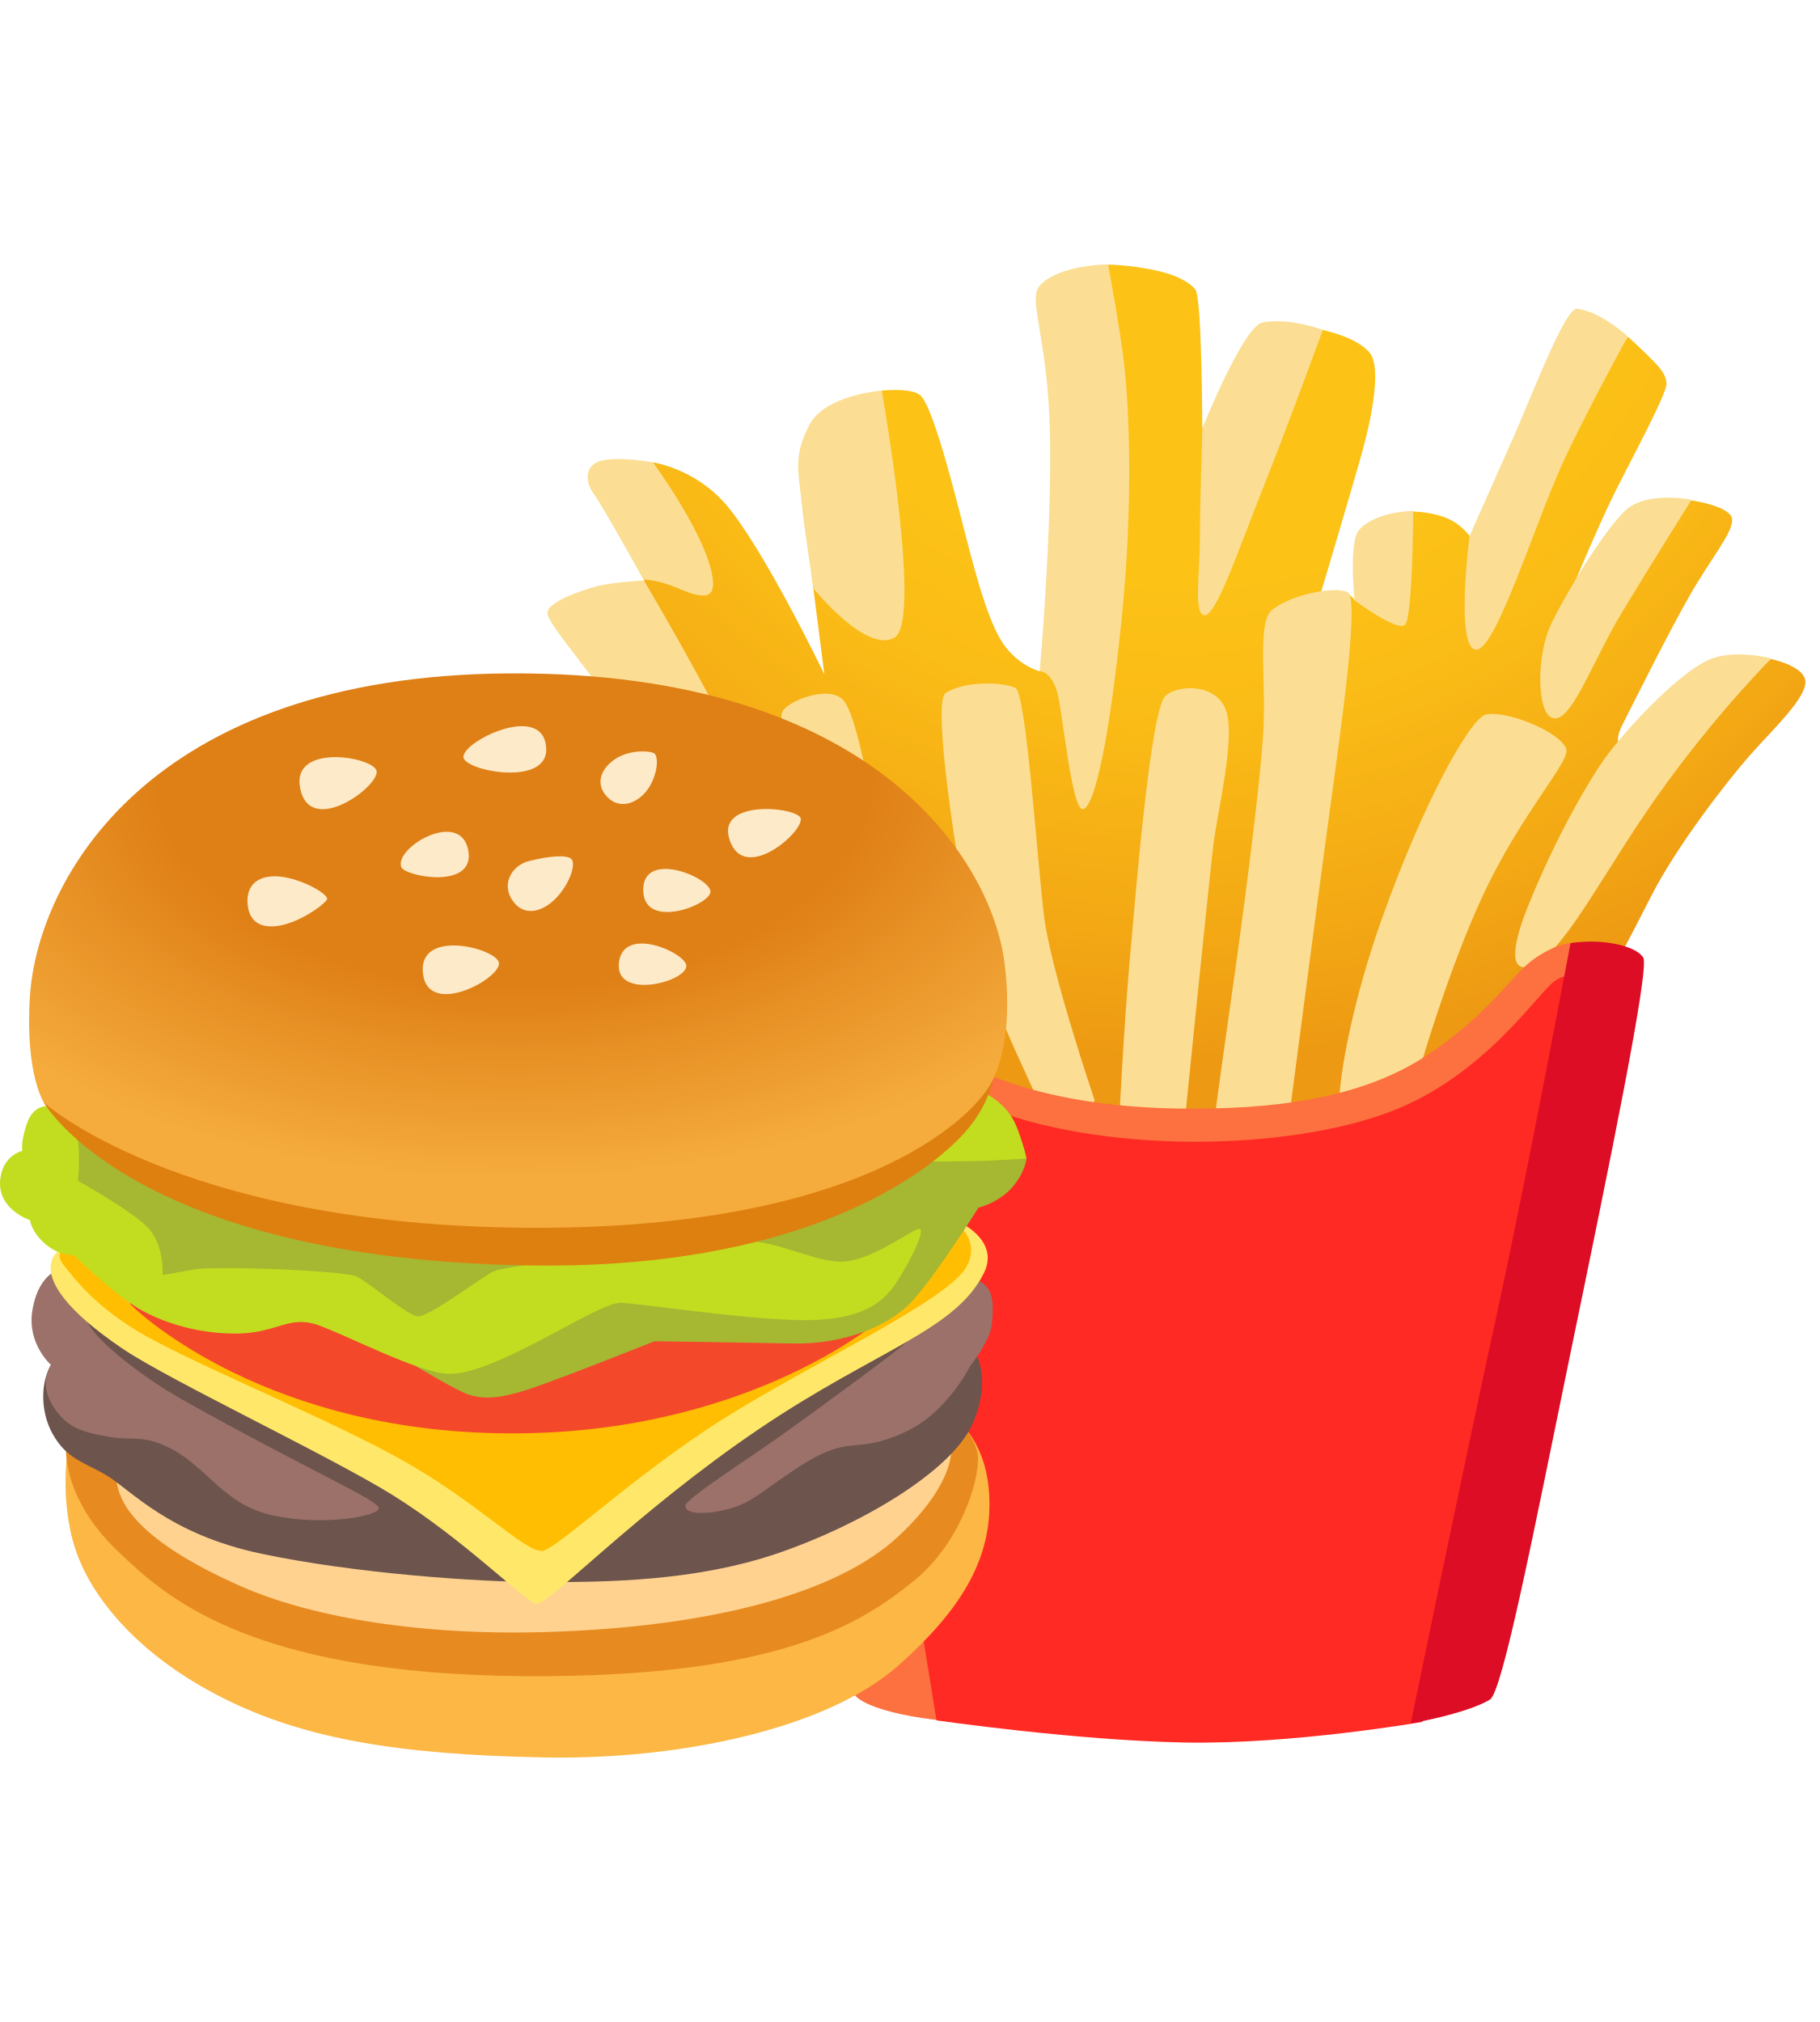
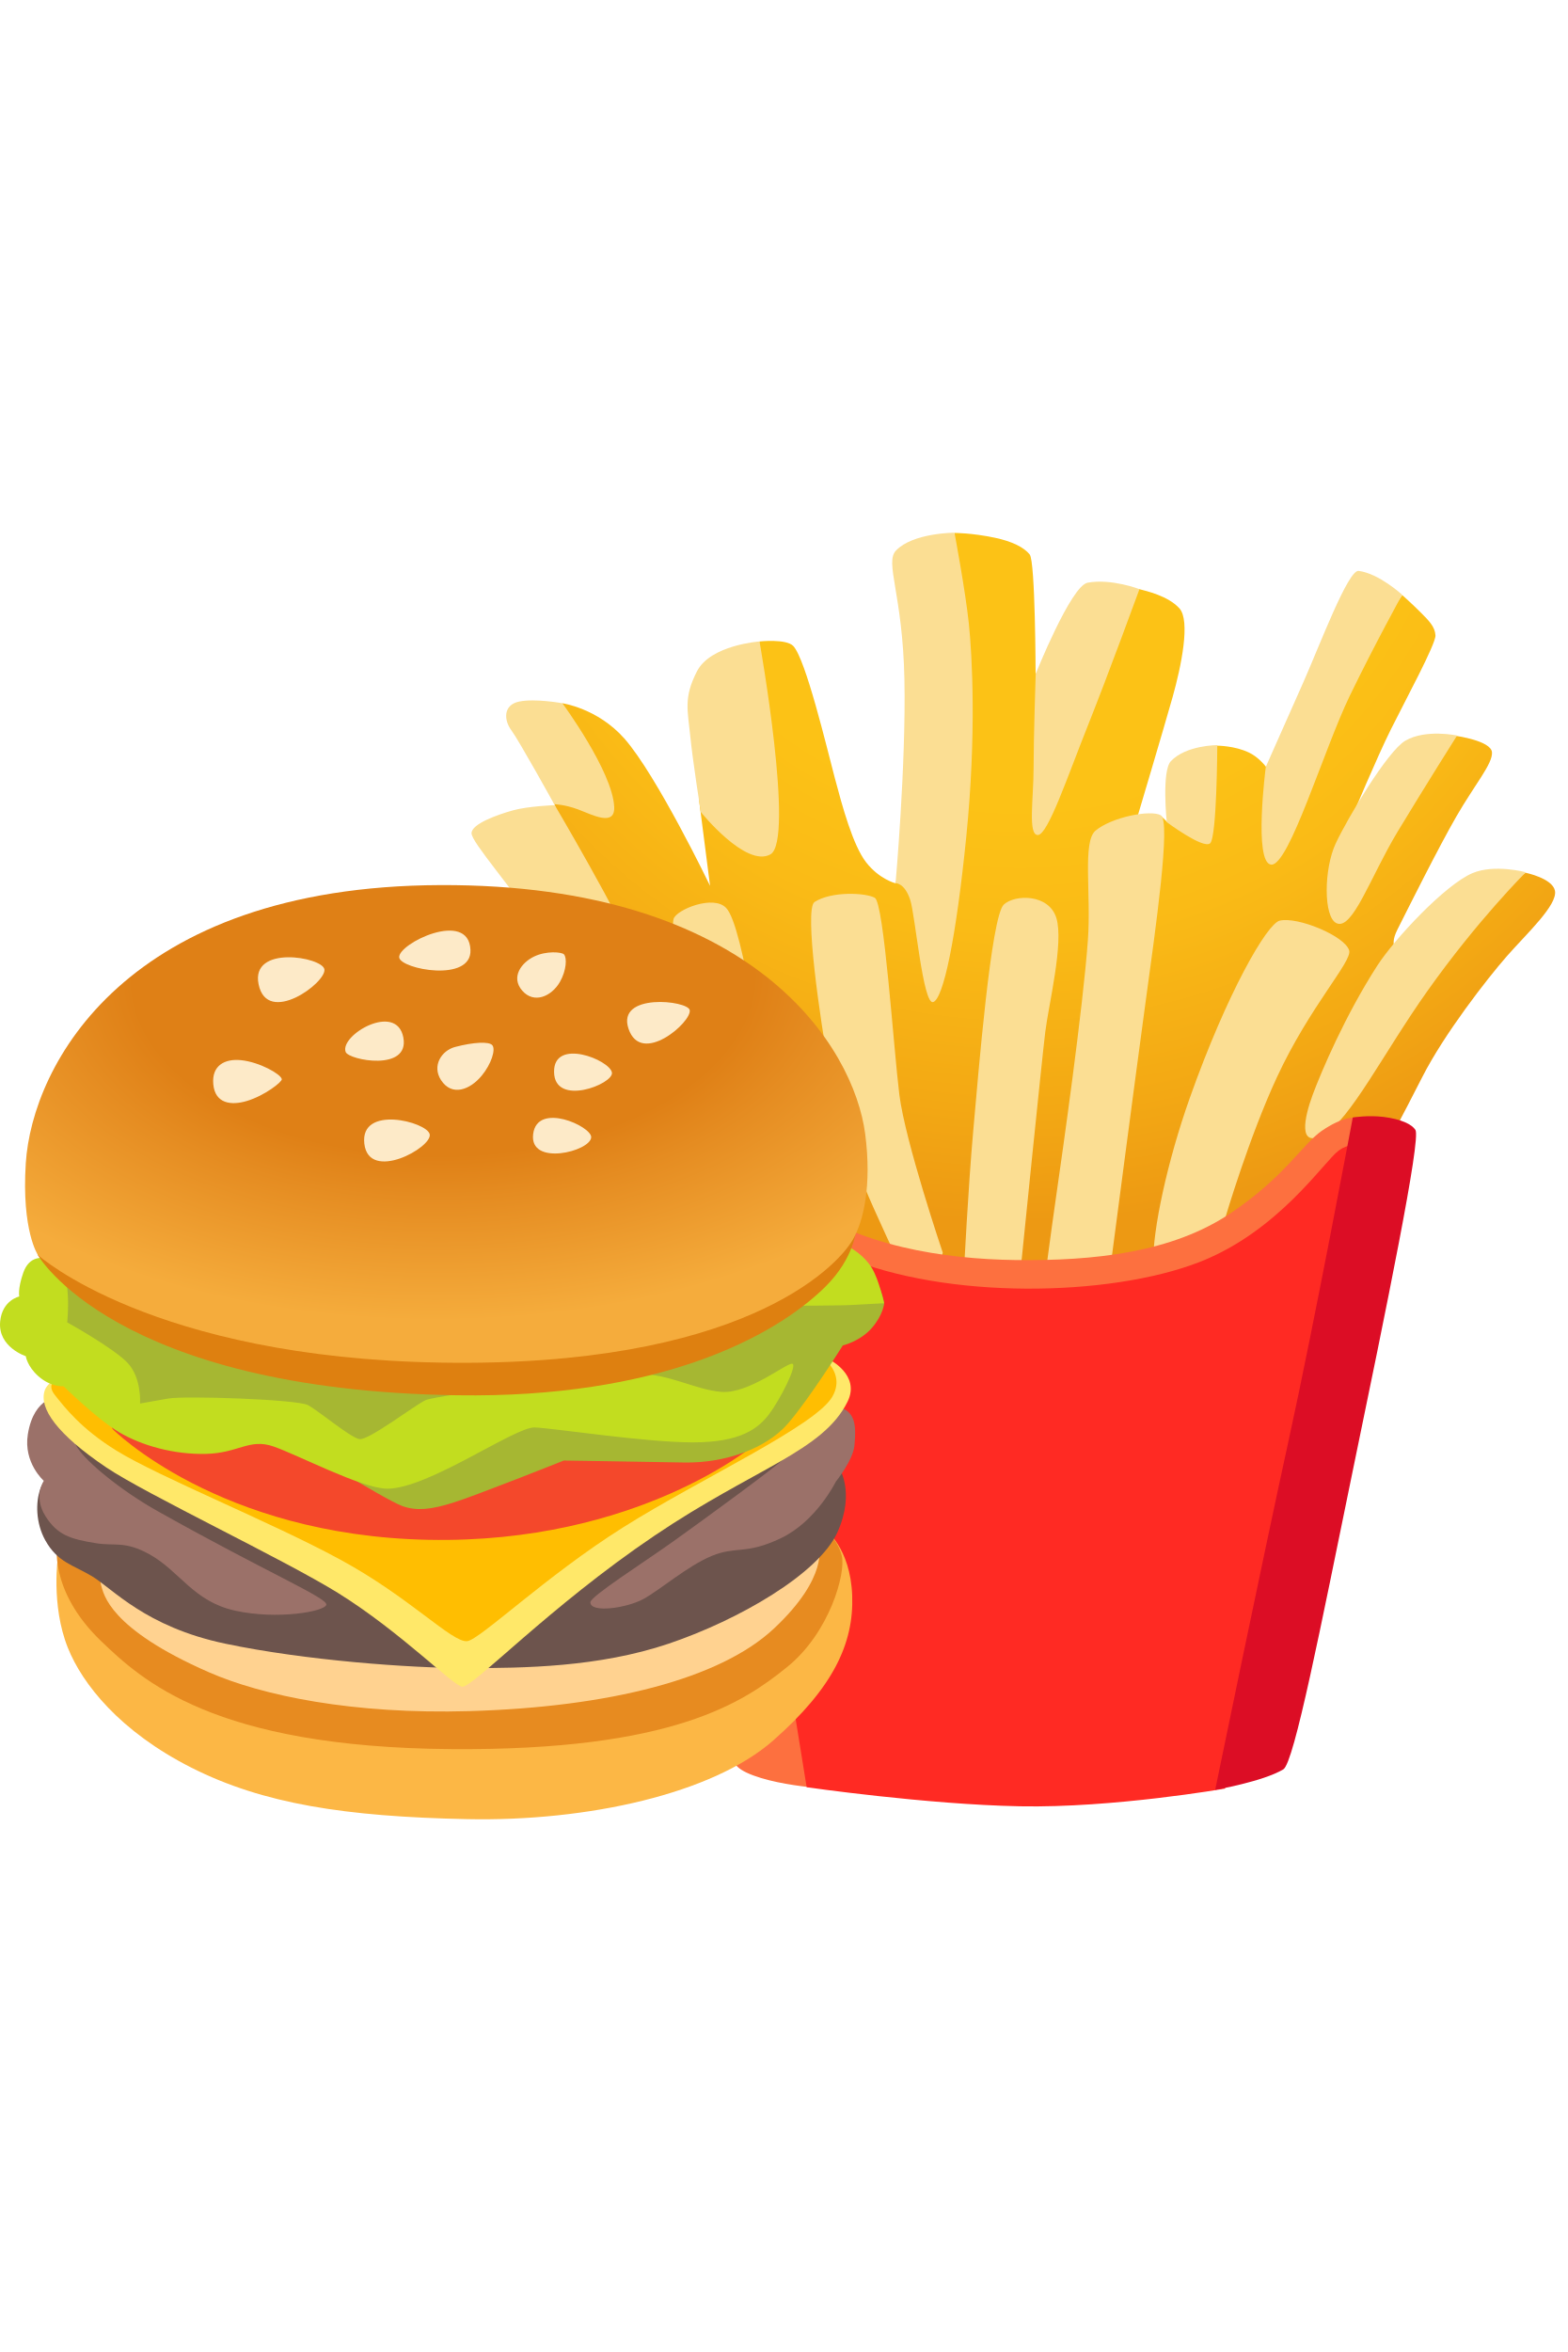
- <svg xmlns="http://www.w3.org/2000/svg" width="135" height="150" viewBox="0 0 78 64" fill="none">
+ <svg xmlns="http://www.w3.org/2000/svg" width="100" height="150" viewBox="0 0 78 64" fill="none">
  <path d="M32.344 29.612L30.969 26.627L27.606 13.552L26.751 11.517L27.984 8.484C27.984 8.484 29.731 8.731 31.064 10.236C32.685 12.073 35.329 17.566 35.329 17.566L34.773 13.232L37.79 5.409C37.79 5.409 39.112 5.268 39.464 5.63C40.088 6.27 41.153 10.761 41.531 12.183C41.908 13.605 42.433 15.546 43.094 16.396C43.755 17.246 44.563 17.44 44.563 17.44L46.929 8.3L47.496 0.011C47.496 0.011 48.325 0.005 49.485 0.247C50.361 0.43 50.949 0.729 51.232 1.081C51.515 1.432 51.526 7.02 51.526 7.02C51.526 7.02 56.526 2.76 56.688 2.807C57.035 2.901 58.11 3.138 58.677 3.757C59.244 4.371 58.771 6.648 58.346 8.164C57.921 9.68 56.452 14.607 56.452 14.607L57.78 14.103L58.074 14.386L60.545 10.593C60.545 10.593 61.437 10.588 62.161 10.945C62.948 11.333 63.42 12.288 63.42 12.288L69.768 3.101C69.768 3.101 70.251 3.531 70.676 3.956C71.101 4.381 71.4 4.68 71.421 5.11C71.442 5.535 69.91 8.363 69.202 9.785C68.493 11.207 67.308 14.051 67.308 14.051L72.471 10.11C72.471 10.11 74.181 10.352 74.233 10.918C74.281 11.485 73.373 12.534 72.471 14.098C71.568 15.661 70.057 18.694 69.532 19.733C69.008 20.772 69.721 20.824 69.721 20.824L75.907 16.915C75.907 16.915 77.24 17.188 77.366 17.807C77.507 18.516 75.975 19.927 74.978 21.06C73.981 22.199 71.851 24.943 70.765 27.078C69.679 29.214 68.95 30.546 68.95 30.546L59.532 39.891L34.474 38.374L32.344 29.612Z" fill="url(#paint0_radial_35_54)" />
  <path d="M63.672 19.297C63.042 19.444 61.053 22.886 59.196 28.122C58.079 31.27 57.339 34.712 57.381 36.36C57.423 38.007 59.91 37.503 59.91 37.503L60.964 34.083C60.964 34.083 62.145 30.069 63.54 27.073C65.172 23.558 67.287 21.323 67.129 20.782C66.919 20.058 64.558 19.087 63.672 19.297ZM69.92 10.347C69.039 10.861 67.05 14.187 66.458 15.457C65.865 16.727 65.844 19.114 66.494 19.423C67.297 19.801 68.189 17.104 69.543 14.864C70.896 12.624 72.497 10.089 72.497 10.089C72.497 10.089 70.933 9.754 69.92 10.347ZM73.257 16.936C71.909 17.508 69.396 20.189 68.525 21.538C66.919 24.03 65.739 26.816 65.314 27.954C64.894 29.093 64.553 30.657 65.865 29.938C67.176 29.219 68.861 25.84 71.017 22.802C73.514 19.276 75.917 16.889 75.917 16.889C75.917 16.889 74.354 16.469 73.257 16.936ZM67.596 1.899C67.077 1.836 65.655 5.614 64.852 7.429C64.049 9.245 62.979 11.648 62.979 11.648C62.979 11.648 62.36 16.427 63.247 16.511C64.133 16.595 65.87 10.766 67.166 8.096C68.43 5.493 69.763 3.085 69.763 3.085C69.763 3.085 68.609 2.025 67.596 1.899ZM58.257 11.364C57.79 11.857 58.052 14.397 58.052 14.397C58.052 14.397 59.868 15.751 60.209 15.451C60.55 15.152 60.566 10.567 60.566 10.567C60.566 10.567 59.018 10.562 58.257 11.364ZM54.506 14.822C53.85 15.373 54.296 17.954 54.128 20.268C53.876 23.731 52.863 30.824 52.564 32.897C52.265 34.969 51.971 37.246 51.971 37.246L55.224 36.737C55.224 36.737 56.489 27.068 56.998 23.348C57.507 19.628 58.262 14.355 57.759 14.056C57.25 13.767 55.308 14.145 54.506 14.822ZM54.112 2.487C53.283 2.644 51.531 7.02 51.531 7.02C51.531 7.02 51.426 10.179 51.426 11.7C51.426 13.222 51.132 15.037 51.636 15.037C52.139 15.037 53.115 12.125 54.128 9.591C55.141 7.057 56.694 2.807 56.694 2.807C56.694 2.807 55.287 2.267 54.112 2.487ZM44.579 0.887C44.007 1.49 44.915 3.043 44.999 7.303C45.083 11.569 44.558 17.435 44.558 17.435C44.558 17.435 45.009 17.403 45.292 18.279C45.534 19.019 45.927 23.516 46.431 23.348C46.94 23.18 47.569 20.179 48.078 15.111C48.587 10.042 48.372 6.118 48.204 4.512C48.036 2.907 47.491 0 47.491 0C47.491 0 45.424 0 44.579 0.887ZM37.79 5.409C37.79 5.409 35.35 5.582 34.678 6.894C34.002 8.206 34.217 8.841 34.343 10.105C34.468 11.37 34.867 13.893 34.867 13.893C34.867 13.893 37.108 16.679 38.33 16.002C39.553 15.331 37.79 5.409 37.79 5.409ZM27.983 8.484C27.983 8.484 26.63 8.232 25.827 8.4C25.024 8.568 25.066 9.329 25.449 9.838C25.827 10.347 27.574 13.505 27.574 13.505C27.574 13.505 28.094 13.515 28.77 13.767C29.447 14.019 30.607 14.649 30.56 13.636C30.476 11.868 27.983 8.484 27.983 8.484ZM31.798 28.427C31.798 28.427 29.248 23.269 27.349 20.436C25.449 17.603 23.461 15.41 23.461 14.948C23.461 14.481 24.773 14.019 25.528 13.809C26.284 13.6 27.601 13.552 27.601 13.552C27.601 13.552 30.722 18.83 31.992 21.706C33.262 24.581 34.442 27.928 34.148 28.337C33.881 28.705 31.987 28.458 31.798 28.427ZM33.514 19.213C33.314 19.953 34.274 23.311 34.867 25.719C35.46 28.128 36.179 30.662 36.179 30.662L38.204 34.801L40.444 33.999C40.444 33.999 39.264 31.716 38.587 29.355C37.91 26.984 37.034 19.628 36.132 18.668C35.502 17.991 33.645 18.752 33.514 19.213ZM40.528 18.369C39.998 18.715 40.822 24.324 41.247 26.648C41.672 28.972 42.559 31.422 43.021 32.561C43.487 33.7 44.836 36.575 44.836 36.575C44.836 36.575 46.232 38.222 46.273 38.054C46.316 37.886 46.908 35.814 46.908 35.814C46.908 35.814 45.046 30.321 44.747 27.954C44.453 25.588 43.986 18.411 43.524 18.159C43.063 17.907 41.373 17.823 40.528 18.369ZM49.946 18.495C49.311 19.082 48.682 26.858 48.425 29.728C48.168 32.598 47.958 36.821 47.958 36.821L50.786 36.611C50.786 36.611 51.84 26.181 52.008 24.827C52.176 23.474 52.937 20.394 52.559 19.166C52.181 17.949 50.492 17.991 49.946 18.495Z" fill="#FBDE93" />
  <path d="M30.959 29.387C30.78 29.791 36.294 59.965 36.384 60.416C36.473 60.867 36.294 61.276 37.15 61.681C38.01 62.084 39.353 62.3 40.214 62.394C41.074 62.483 46.998 62.494 47.045 61.775C47.092 61.051 64.8 35.258 64.8 35.258C64.8 35.258 68.063 29.786 67.838 29.335C67.612 28.883 66.731 29.093 65.77 29.749C64.81 30.41 63.924 32.042 61.227 33.852C58.304 35.814 54.432 36.229 50.539 36.181C46.95 36.134 42.685 35.484 39.631 33.222C36.945 31.229 36.153 29.791 33.76 29.156C31.651 28.595 30.959 29.387 30.959 29.387Z" fill="#FD703F" />
  <path d="M35.13 31.36L40.135 62.405C40.135 62.405 46.101 63.265 50.749 63.354C55.403 63.444 60.949 62.473 60.949 62.473L64.978 48.852L68.399 30.883C68.399 30.883 67.554 30.038 66.605 30.736C65.876 31.271 63.625 34.755 59.648 36.292C55.162 38.023 47.077 38.149 42.029 36.019C37.402 34.072 35.99 31.538 35.13 31.36Z" fill="#FF2A23" />
  <path d="M63.85 61.518C62.832 62.126 60.461 62.535 60.461 62.535C60.461 62.535 62.812 51.108 64.118 45.143C65.424 39.177 67.308 29.088 67.308 29.088C67.308 29.088 68.063 28.967 68.84 29.061C69.721 29.172 70.246 29.429 70.424 29.707C70.713 30.158 68.976 38.584 67.276 46.811C65.723 54.366 64.391 61.198 63.85 61.518Z" fill="#DC0D25" />
  <path d="M2.888 50.906C2.888 50.906 2.517 53.334 3.379 55.476C4.098 57.269 5.961 59.631 9.525 61.433C13.09 63.234 17.184 63.868 23.226 63.992C29.268 64.12 35.477 62.709 38.457 60.092C41.442 57.47 42.486 55.267 42.401 52.874C42.316 50.481 41.044 49.572 41.044 49.572L2.888 50.906Z" fill="#FCB745" />
  <path d="M4.616 48.467L2.853 50.23C2.853 50.23 2.374 52.588 5.033 55.139C7.047 57.068 10.612 60.42 22.449 60.509C33.528 60.594 37.011 58.158 39.149 56.438C41.291 54.718 42.095 51.73 41.883 50.891C41.674 50.052 41.017 49.569 41.017 49.569L4.616 48.467Z" fill="#E78B20" />
  <path d="M5.37 50.984C5.37 50.984 4.871 51.83 5.033 52.367C5.161 52.789 5.412 54.509 10.403 56.69C13.043 57.845 17.535 58.789 23.369 58.619C30.289 58.418 35.832 57.026 38.515 54.505C41.264 51.927 40.738 50.392 40.738 50.392L5.37 50.984Z" fill="#FFD290" />
  <path d="M3.943 45.107C3.943 45.107 2.289 46.793 2.014 47.543C1.755 48.25 1.79 49.278 2.246 50.11C2.861 51.223 3.626 51.339 4.573 51.907C5.598 52.518 7.217 54.424 11.203 55.263C15.189 56.102 20.435 56.48 23.245 56.48C26.056 56.48 29.79 56.438 33.273 55.263C36.756 54.087 40.742 51.78 41.666 49.723C42.59 47.666 41.709 46.449 41.709 46.449L39.694 45.107H3.943Z" fill="#6D544D" />
  <path d="M2.977 42.97C2.977 42.97 1.693 42.912 1.384 44.856C1.16 46.271 2.18 47.164 2.18 47.164C2.18 47.164 1.639 47.941 2.265 48.927C2.853 49.851 3.483 50.06 4.782 50.268C5.718 50.419 6.208 50.141 7.426 50.813C8.953 51.656 9.607 53.164 11.706 53.624C13.805 54.084 16.155 53.666 16.236 53.33C16.318 52.994 13.299 51.737 7.844 48.672C6.004 47.64 4.318 46.236 3.858 45.525C3.398 44.814 2.977 42.97 2.977 42.97ZM29.373 53.206C29.373 53.752 31.178 53.5 32.017 53.04C32.856 52.58 34.197 51.405 35.415 50.898C36.633 50.396 37.093 50.856 38.855 50.017C40.618 49.178 41.585 47.207 41.585 47.207C41.585 47.207 42.443 46.147 42.513 45.405C42.621 44.273 42.509 43.724 41.712 43.472C40.916 43.221 39.18 45.83 38.929 46.124C38.678 46.418 34.959 49.136 33.49 50.183C32.021 51.231 29.373 52.913 29.373 53.206Z" fill="#9B7169" />
  <path d="M4.616 41.543C4.616 41.543 2.517 41.794 2.223 42.676C1.929 43.557 2.853 44.856 5.285 46.495C7.279 47.837 14.114 51.065 16.824 52.746C19.928 54.675 22.557 57.37 22.994 57.405C23.539 57.447 27.324 53.427 32.562 49.893C37.541 46.53 40.955 45.699 42.172 43.221C42.826 41.891 41.248 41.122 41.248 41.122L21.022 33.444L4.616 41.543Z" fill="#FFE869" />
  <path d="M23.245 55.139C23.872 55.07 27.146 51.908 31.008 49.476C34.87 47.044 40.576 44.439 41.415 42.974C42.254 41.508 40.239 40.538 40.239 40.538L16.739 36.595L2.977 42.007C2.977 42.007 2.223 42.258 2.725 42.889C3.228 43.519 4.024 44.566 5.787 45.657C7.929 46.983 13.426 49.182 16.905 51.069C20.392 52.955 22.491 55.221 23.245 55.139Z" fill="#FFBE01" />
  <path d="M4.871 42.633L5.602 44.589C5.602 44.589 10.859 49.889 21.316 50.098C31.723 50.307 37.557 45.355 37.557 45.355L38.886 42.015L4.871 42.633Z" fill="#F4482B" />
  <path d="M18.579 45.865L17.756 47.183C17.756 47.183 19.515 48.239 20.021 48.42C20.748 48.679 21.463 48.587 22.534 48.254C23.605 47.926 28.05 46.155 28.05 46.155C28.05 46.155 31.727 46.209 34.035 46.252C36.08 46.29 38.129 45.556 39.2 44.319C40.27 43.082 41.933 40.43 41.933 40.43C41.933 40.43 42.799 40.225 43.375 39.564C43.951 38.903 43.993 38.327 43.993 38.327C43.993 38.327 43.827 37.213 43.212 36.927C42.594 36.637 15.046 34.952 15.046 34.952L4.009 35.775L2.149 39.606L8.284 44.837L16.932 45.332L18.579 45.865Z" fill="#A6B732" />
  <path d="M2.725 36.231C2.103 35.949 1.45 35.984 1.16 36.807C0.87 37.631 0.959 37.994 0.959 37.994C0.959 37.994 0.112 38.172 0.008 39.235C-0.116 40.511 1.283 40.963 1.283 40.963C1.283 40.963 1.349 41.458 1.902 41.953C2.532 42.517 3.162 42.459 3.162 42.459C3.162 42.459 4.825 44.095 5.938 44.752C7.051 45.409 8.656 45.865 10.264 45.823C11.872 45.78 12.405 45.042 13.6 45.452C14.794 45.861 17.961 47.527 19.236 47.554C21.254 47.597 25.619 44.466 26.608 44.508C27.598 44.551 32.086 45.251 34.475 45.251C36.865 45.251 37.73 44.551 38.264 43.851C38.797 43.151 39.706 41.381 39.416 41.338C39.126 41.296 37.232 42.861 35.875 42.738C34.514 42.614 33.324 41.833 31.634 41.833C29.945 41.833 21.71 42.904 21.173 43.151C20.636 43.399 18.332 45.169 17.88 45.088C17.427 45.007 15.861 43.689 15.328 43.399C14.794 43.109 9.177 42.923 8.369 43.07C7.79 43.175 6.97 43.318 6.97 43.318C6.97 43.318 7.051 42.042 6.352 41.3C5.652 40.557 3.344 39.282 3.344 39.282C3.344 39.282 3.63 36.641 2.725 36.231ZM39.25 38.454C39.25 38.454 41.763 38.454 42.462 38.412C43.162 38.369 43.986 38.331 43.986 38.331C43.986 38.331 43.746 37.19 43.382 36.583C42.64 35.338 40.854 34.994 40.854 34.994L39.25 38.454Z" fill="#C2DD1F" />
  <path d="M2.149 34.708L1.875 35.922C1.875 35.922 5.675 42.653 22.754 42.908C32.751 43.059 38.496 40.024 41.032 37.542C42.551 36.054 42.602 34.608 42.602 34.608L2.149 34.708Z" fill="#DE8010" />
  <path d="M1.283 31.361C1.067 34.724 1.887 35.93 1.887 35.93C1.887 35.93 7.538 41.048 21.974 41.284C36.768 41.524 41.577 36.618 42.42 35.188C42.957 34.279 43.386 32.497 43.046 29.899C42.482 25.608 37.541 17.467 21.904 17.529C6.267 17.59 1.6 26.478 1.283 31.361Z" fill="url(#paint1_radial_35_54)" />
  <path d="M16.14 21.715C16.26 22.372 13.295 24.56 12.866 22.461C12.463 20.486 16.028 21.108 16.14 21.715ZM17.199 25.832C17.354 26.238 20.392 26.822 20.068 25.109C19.727 23.327 16.882 24.997 17.199 25.832ZM19.863 21.131C19.94 21.715 23.481 22.395 23.408 20.749C23.319 18.715 19.774 20.455 19.863 21.131ZM14.021 27.185C14.041 27.317 13.171 28.001 12.282 28.268C11.501 28.503 10.701 28.403 10.612 27.433C10.527 26.497 11.192 26.157 11.988 26.238C12.904 26.327 13.983 26.934 14.021 27.185ZM21.378 29.918C21.231 29.304 17.903 28.449 18.127 30.394C18.355 32.331 21.537 30.572 21.378 29.918ZM24.494 25.492C24.332 25.303 23.57 25.337 22.642 25.581C21.973 25.759 21.479 26.513 21.942 27.228C22.484 28.063 23.392 27.711 23.972 27.004C24.444 26.431 24.676 25.705 24.494 25.492ZM28.058 20.973C27.954 20.861 27.192 20.784 26.57 21.085C25.944 21.387 25.402 22.106 25.982 22.778C26.57 23.455 27.444 23.064 27.857 22.349C28.186 21.773 28.217 21.143 28.058 20.973ZM30.447 26.857C30.347 26.227 27.548 25.105 27.567 26.822C27.587 28.581 30.536 27.425 30.447 26.857ZM34.317 23.749C34.224 23.265 30.664 22.875 31.271 24.672C31.901 26.547 34.429 24.336 34.317 23.749ZM29.415 30.073C29.438 29.532 26.728 28.291 26.527 29.915C26.326 31.538 29.384 30.777 29.415 30.073Z" fill="#FDEAC8" />
  <defs>
    <radialGradient id="paint0_radial_35_54" cx="0" cy="0" r="1" gradientUnits="userSpaceOnUse" gradientTransform="translate(50.7738 -5.92456) scale(43.6148 43.6148)">
      <stop offset="0.447" stop-color="#FCC216" />
      <stop offset="0.59" stop-color="#FABB16" />
      <stop offset="0.794" stop-color="#F3A814" />
      <stop offset="0.921" stop-color="#ED9913" />
    </radialGradient>
    <radialGradient id="paint1_radial_35_54" cx="0" cy="0" r="1" gradientUnits="userSpaceOnUse" gradientTransform="translate(22.0448 22.165) rotate(89.3583) scale(17.0253 29.6661)">
      <stop offset="0.517" stop-color="#DF8016" />
      <stop offset="0.643" stop-color="#E58C21" />
      <stop offset="1" stop-color="#F5AC3C" />
    </radialGradient>
  </defs>
</svg>
